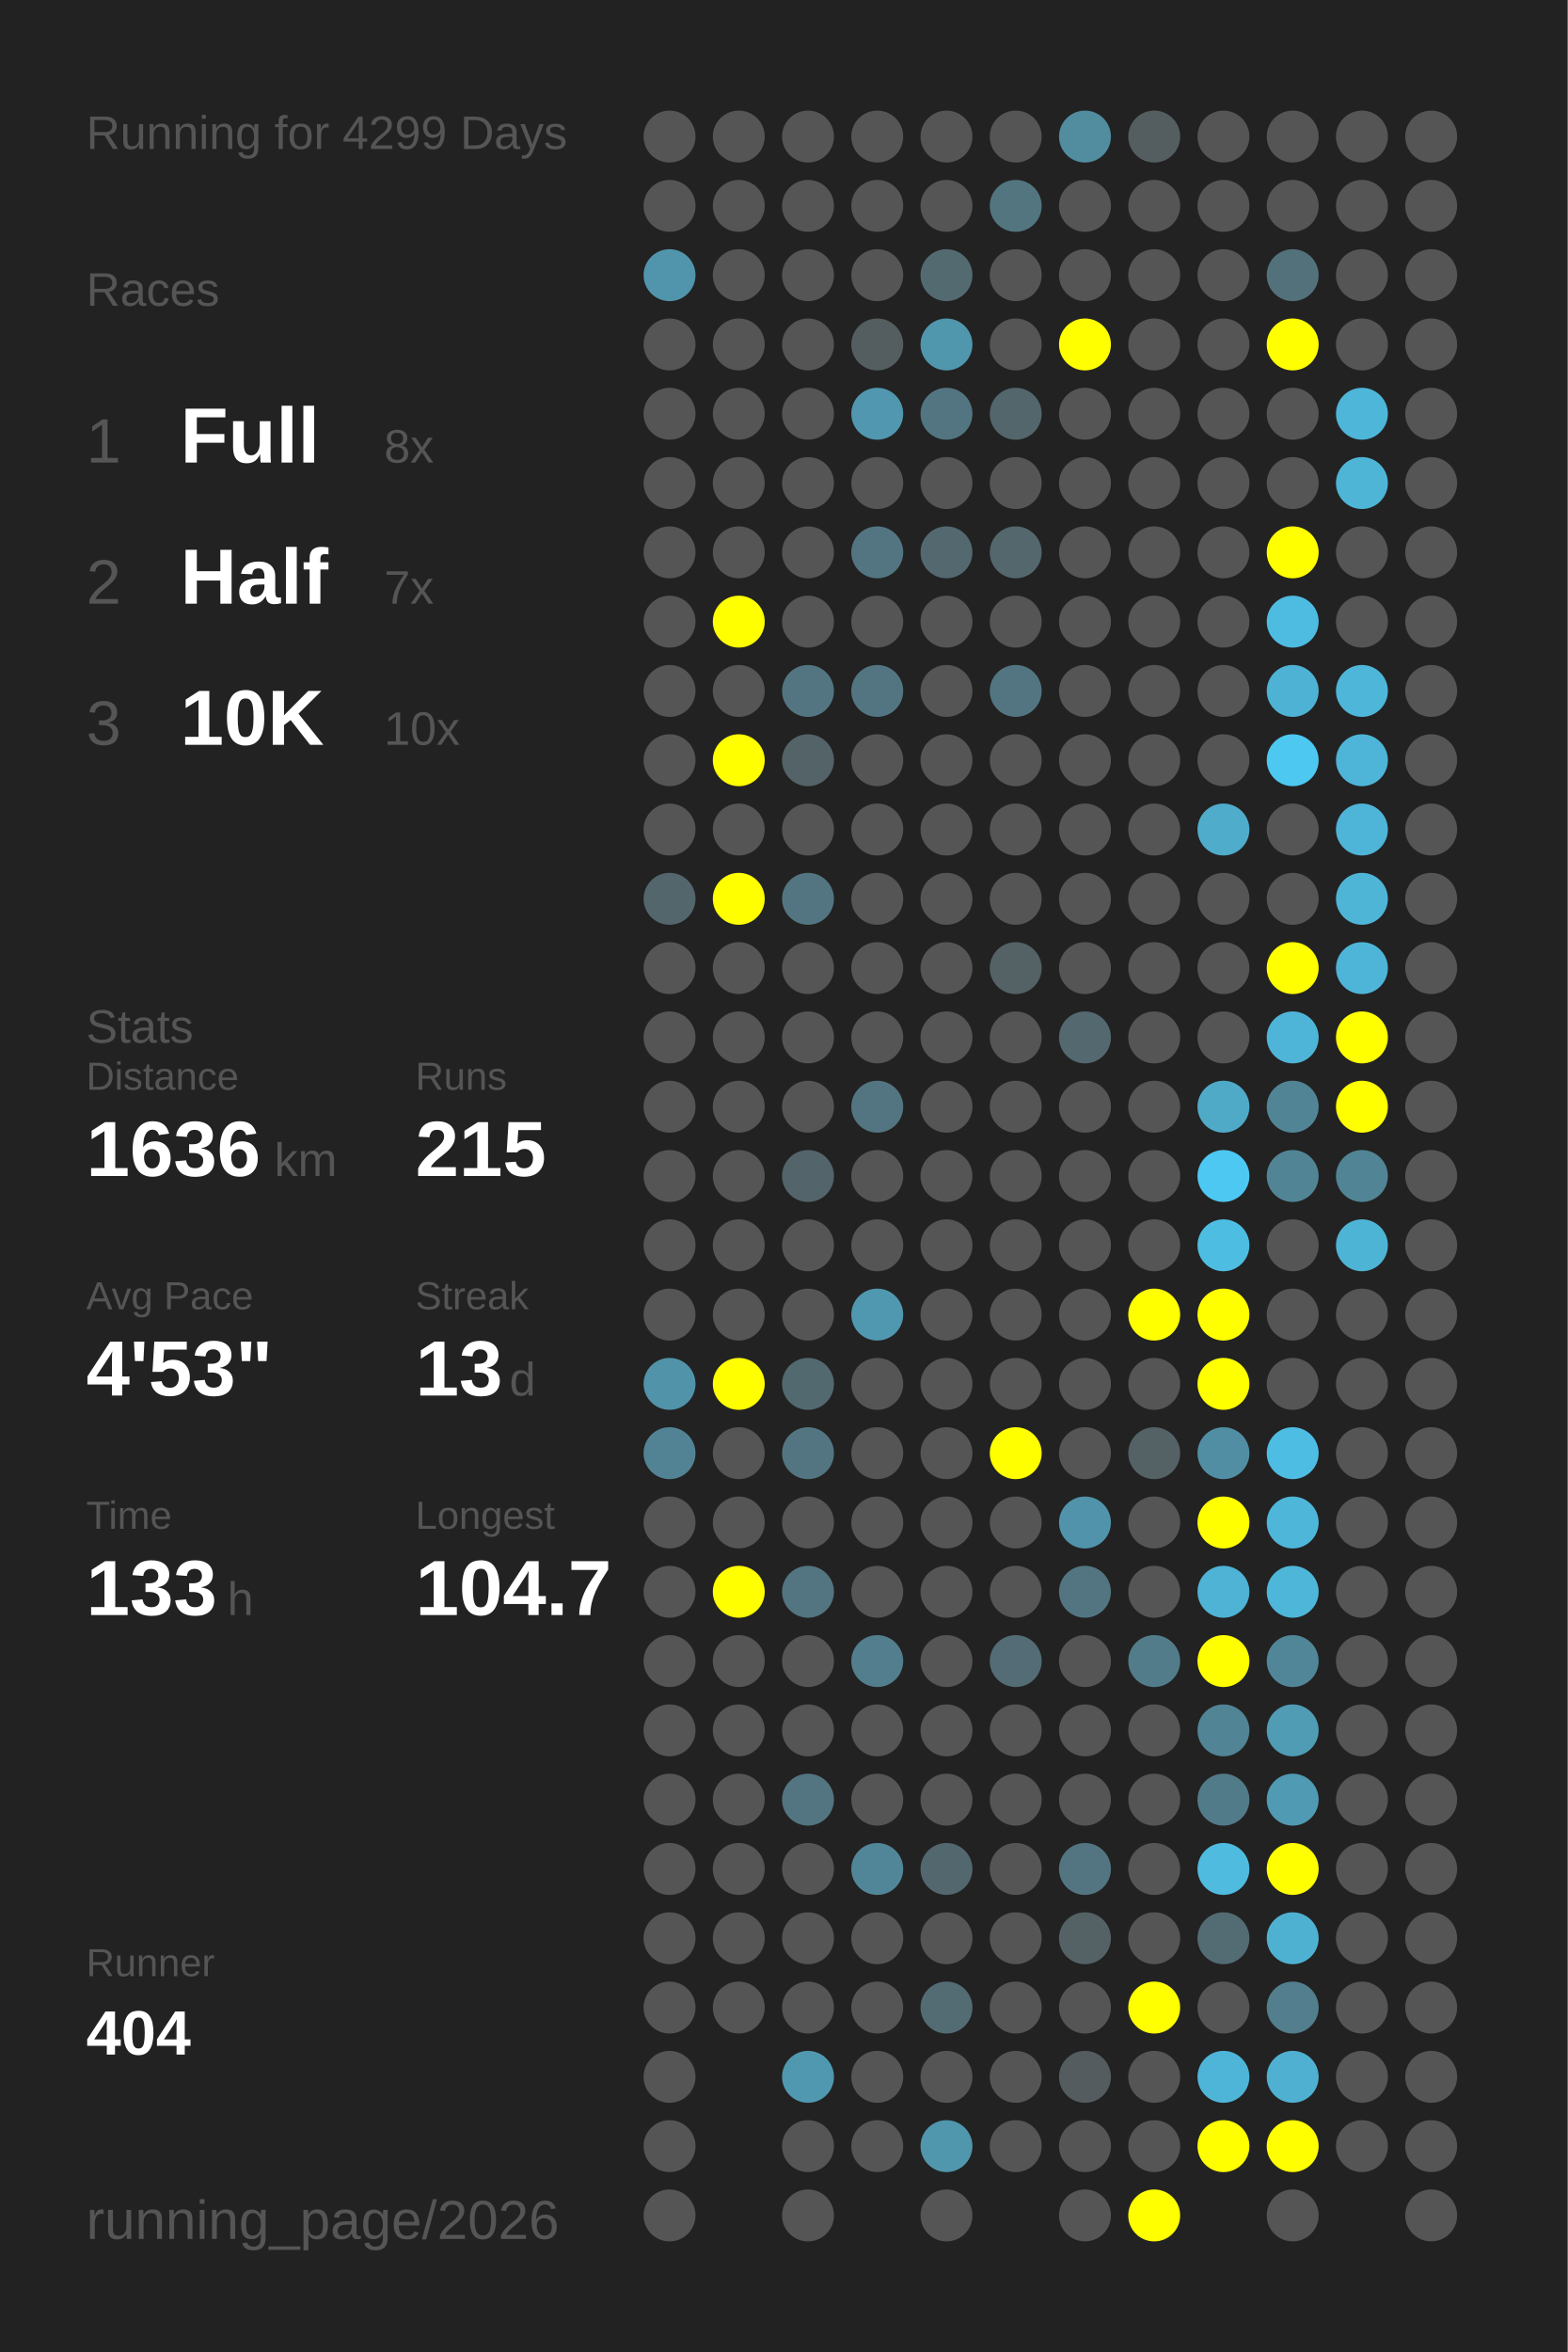
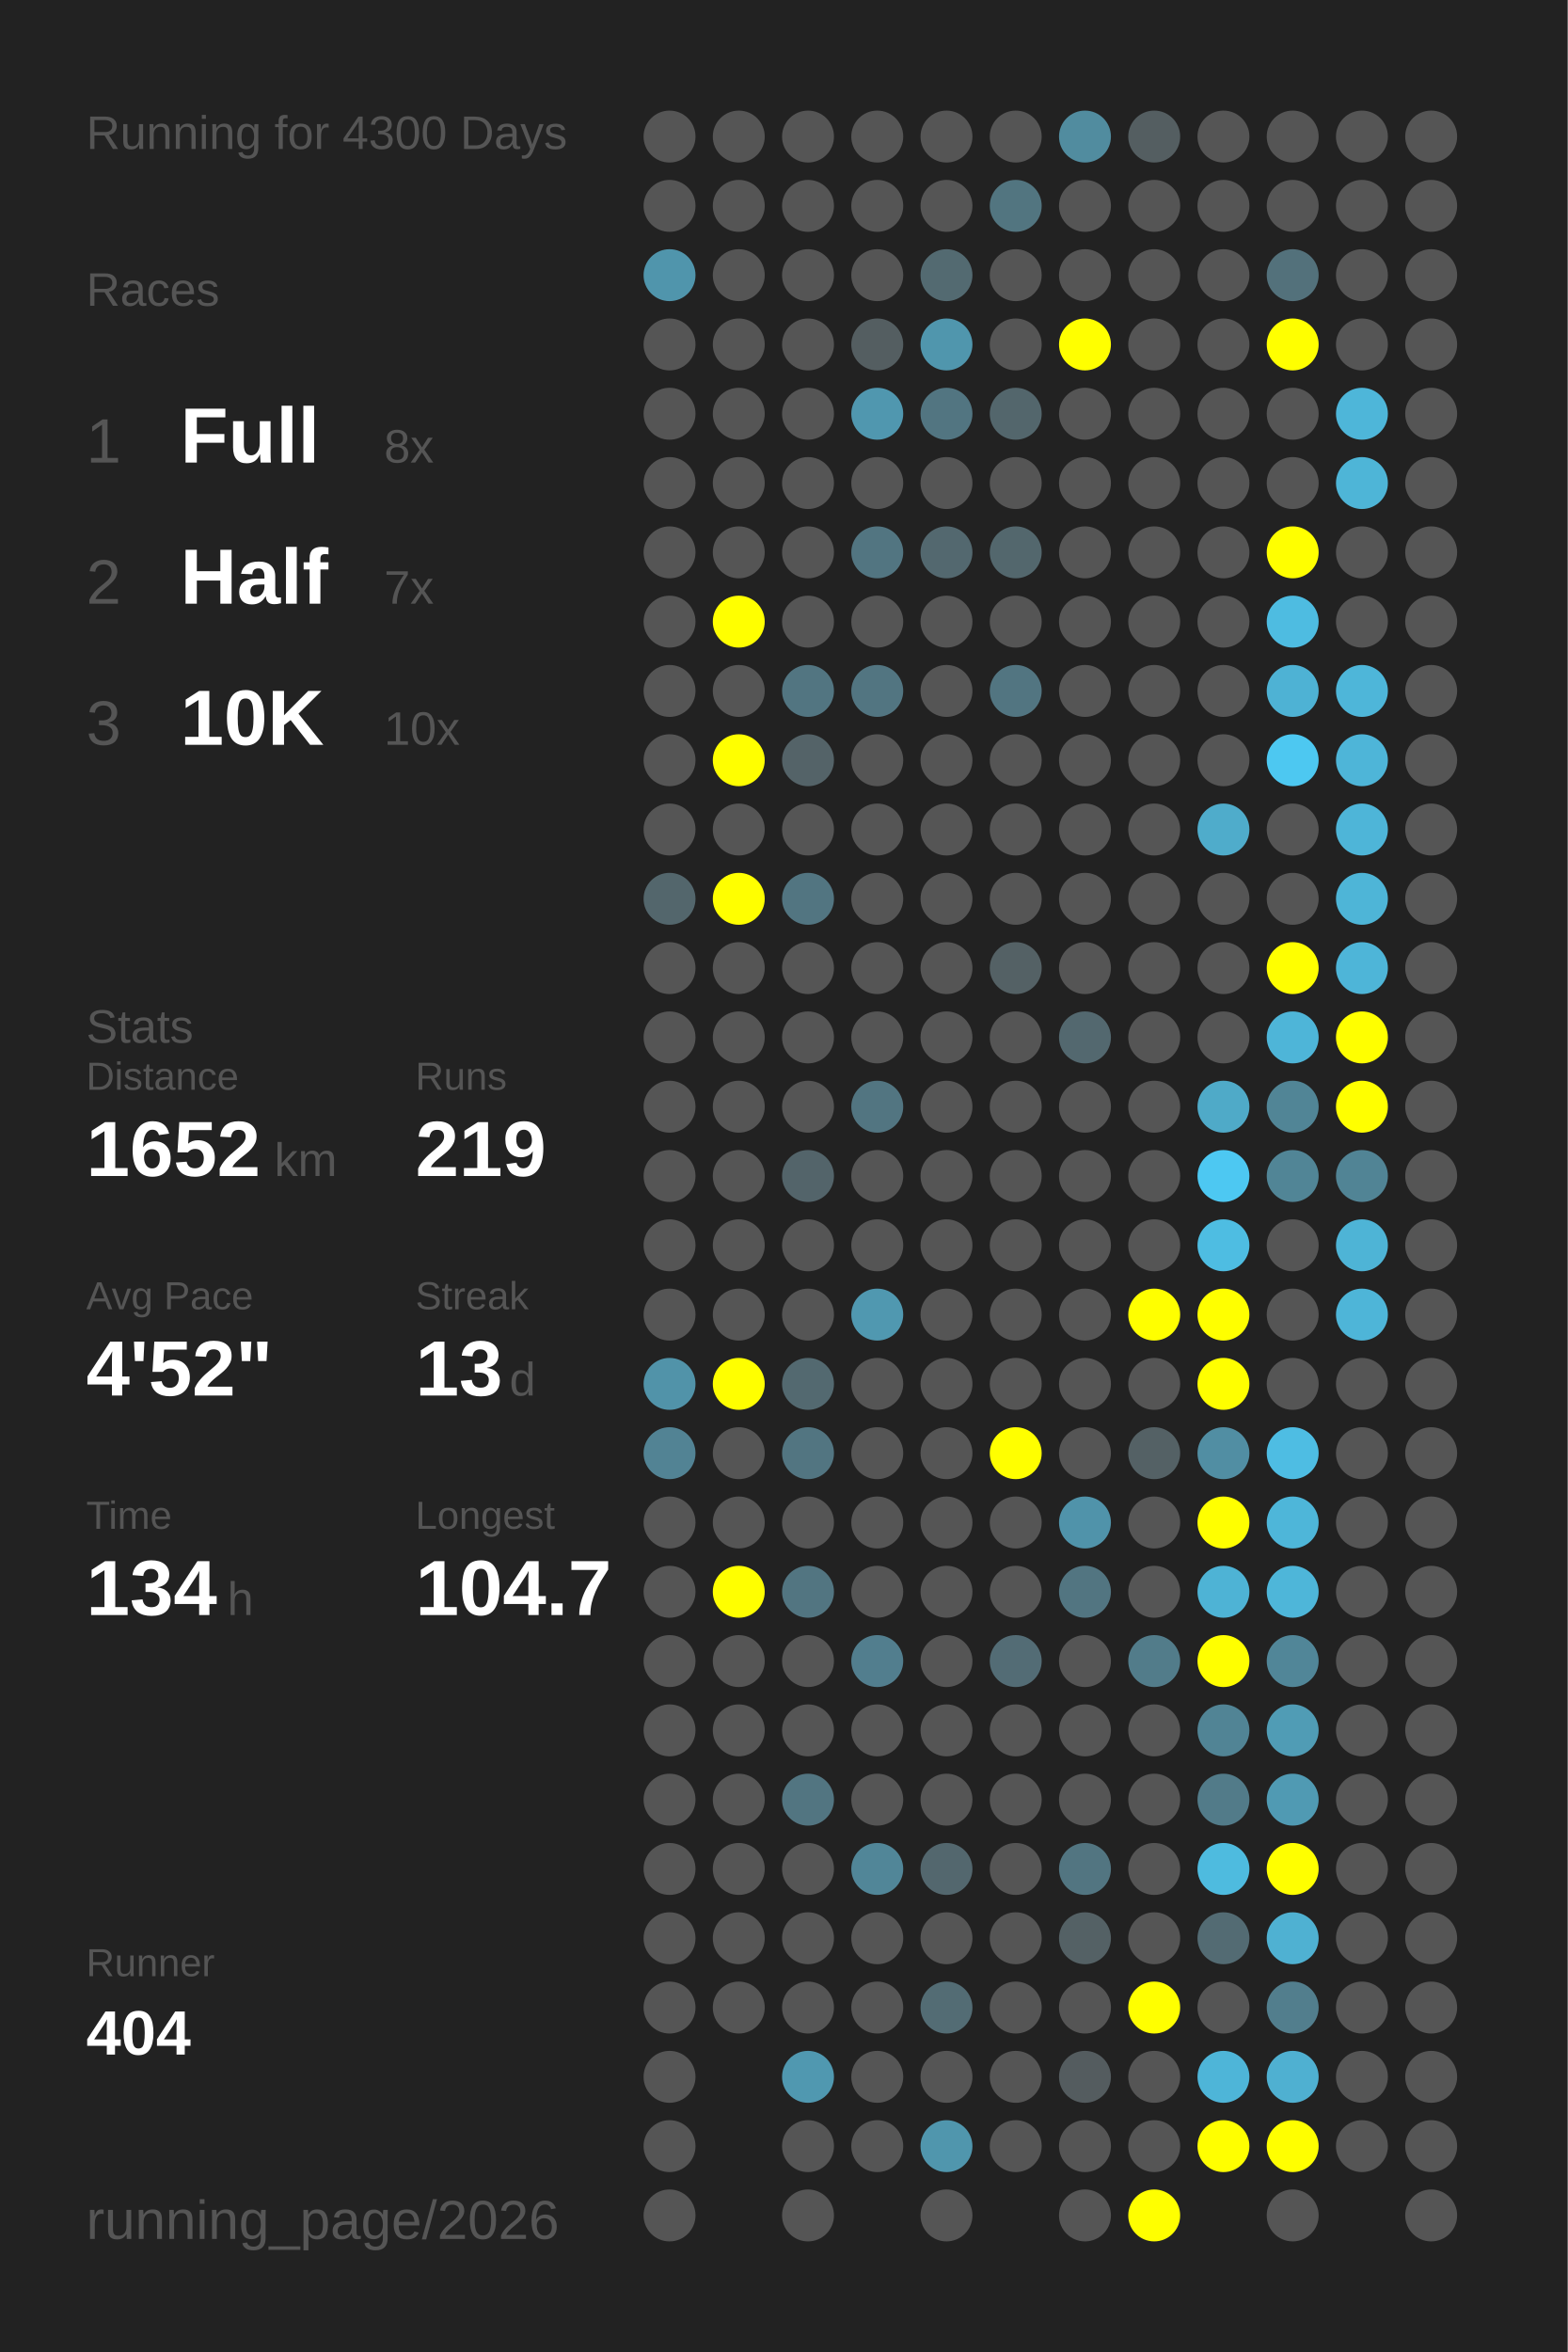
<svg xmlns="http://www.w3.org/2000/svg" baseProfile="full" height="300mm" version="1.1" viewBox="0,0,200,300" width="200mm">
  <defs />
  <rect fill="#222222" height="300" width="200" x="0" y="0" />
-   <text fill="#555555" style="font-size:6px; font-family:Arial;" x="11" y="19">Running for 4299 Days</text>
+   <text fill="#555555" style="font-size:6px; font-family:Arial;" x="11" y="19">Running for 4300 Days</text>
  <text fill="#555555" style="font-size:6px; font-family:Arial;" x="11" y="39">Races</text>
  <text fill="#555555" style="font-size:8px; font-family:Arial;" x="11" y="59">1</text>
  <text fill="#FFFFFF" style="font-size:10px; font-family:Arial; font-weight:bold;" x="23" y="59">Full</text>
  <text fill="#555555" style="font-size:6px; font-family:Arial;" x="49" y="59">8x</text>
  <text fill="#555555" style="font-size:8px; font-family:Arial;" x="11" y="77">2</text>
  <text fill="#FFFFFF" style="font-size:10px; font-family:Arial; font-weight:bold;" x="23" y="77">Half</text>
  <text fill="#555555" style="font-size:6px; font-family:Arial;" x="49" y="77">7x</text>
  <text fill="#555555" style="font-size:8px; font-family:Arial;" x="11" y="95">3</text>
  <text fill="#FFFFFF" style="font-size:10px; font-family:Arial; font-weight:bold;" x="23" y="95">10K</text>
  <text fill="#555555" style="font-size:6px; font-family:Arial;" x="49" y="95">10x</text>
  <text fill="#555555" style="font-size:6px; font-family:Arial;" x="11" y="133">Stats</text>
  <text fill="#555555" style="font-size:5px; font-family:Arial;" x="11" y="139">Distance</text>
-   <text fill="#FFFFFF" style="font-size:10px; font-family:Arial; font-weight:bold;" x="11" y="150">1636</text>
+   <text fill="#FFFFFF" style="font-size:10px; font-family:Arial; font-weight:bold;" x="11" y="150">1652</text>
  <text fill="#555555" style="font-size:6px; font-family:Arial;" x="35" y="150">km</text>
  <text fill="#555555" style="font-size:5px; font-family:Arial;" x="53" y="139">Runs</text>
-   <text fill="#FFFFFF" style="font-size:10px; font-family:Arial; font-weight:bold;" x="53" y="150">215</text>
+   <text fill="#FFFFFF" style="font-size:10px; font-family:Arial; font-weight:bold;" x="53" y="150">219</text>
  <text fill="#555555" style="font-size:5px; font-family:Arial;" x="11" y="167">Avg Pace</text>
-   <text fill="#FFFFFF" style="font-size:10px; font-family:Arial; font-weight:bold;" x="11" y="178">4'53"</text>
+   <text fill="#FFFFFF" style="font-size:10px; font-family:Arial; font-weight:bold;" x="11" y="178">4'52"</text>
  <text fill="#555555" style="font-size:5px; font-family:Arial;" x="53" y="167">Streak</text>
  <text fill="#FFFFFF" style="font-size:10px; font-family:Arial; font-weight:bold;" x="53" y="178">13</text>
  <text fill="#555555" style="font-size:6px; font-family:Arial;" x="65" y="178">d</text>
  <text fill="#555555" style="font-size:5px; font-family:Arial;" x="11" y="195">Time</text>
-   <text fill="#FFFFFF" style="font-size:10px; font-family:Arial; font-weight:bold;" x="11" y="206">133</text>
+   <text fill="#FFFFFF" style="font-size:10px; font-family:Arial; font-weight:bold;" x="11" y="206">134</text>
  <text fill="#555555" style="font-size:6px; font-family:Arial;" x="29" y="206">h</text>
  <text fill="#555555" style="font-size:5px; font-family:Arial;" x="53" y="195">Longest</text>
  <text fill="#FFFFFF" style="font-size:10px; font-family:Arial; font-weight:bold;" x="53" y="206">104.7</text>
  <text fill="#555555" style="font-size:5px; font-family:Arial;" x="11" y="252.065">Runner</text>
  <text fill="#FFFFFF" style="font-size:8px; font-family:Arial; font-weight:bold;" x="11" y="262.065">404</text>
  <text fill="#555555" style="font-size:7px; font-family:Arial;" x="11" y="285.581">running_page/2026</text>
  <circle cx="85.417" cy="17.419" fill="#555555" r="3.312" />
  <circle cx="85.417" cy="26.258" fill="#555555" r="3.312" />
  <circle cx="85.417" cy="35.097" fill="#5095ac" r="3.312" />
  <circle cx="85.417" cy="43.935" fill="#555555" r="3.312" />
  <circle cx="85.417" cy="52.774" fill="#555555" r="3.312" />
  <circle cx="85.417" cy="61.613" fill="#555555" r="3.312" />
  <circle cx="85.417" cy="70.452" fill="#555555" r="3.312" />
  <circle cx="85.417" cy="79.29" fill="#555555" r="3.312" />
  <circle cx="85.417" cy="88.129" fill="#555555" r="3.312" />
  <circle cx="85.417" cy="96.968" fill="#555555" r="3.312" />
  <circle cx="85.417" cy="105.806" fill="#555555" r="3.312" />
  <circle cx="85.417" cy="114.645" fill="#53666c" r="3.312" />
  <circle cx="85.417" cy="123.484" fill="#555555" r="3.312" />
  <circle cx="85.417" cy="132.323" fill="#555555" r="3.312" />
  <circle cx="85.417" cy="141.161" fill="#555555" r="3.312" />
  <circle cx="85.417" cy="150" fill="#555555" r="3.312" />
  <circle cx="85.417" cy="158.839" fill="#555555" r="3.312" />
  <circle cx="85.417" cy="167.677" fill="#555555" r="3.312" />
  <circle cx="85.417" cy="176.516" fill="#5193a9" r="3.312" />
  <circle cx="85.417" cy="185.355" fill="#528394" r="3.312" />
  <circle cx="85.417" cy="194.194" fill="#555555" r="3.312" />
  <circle cx="85.417" cy="203.032" fill="#555555" r="3.312" />
  <circle cx="85.417" cy="211.871" fill="#555555" r="3.312" />
  <circle cx="85.417" cy="220.71" fill="#555555" r="3.312" />
  <circle cx="85.417" cy="229.548" fill="#555555" r="3.312" />
  <circle cx="85.417" cy="238.387" fill="#555555" r="3.312" />
  <circle cx="85.417" cy="247.226" fill="#555555" r="3.312" />
  <circle cx="85.417" cy="256.065" fill="#555555" r="3.312" />
  <circle cx="85.417" cy="264.903" fill="#555555" r="3.312" />
  <circle cx="85.417" cy="273.742" fill="#555555" r="3.312" />
  <circle cx="85.417" cy="282.581" fill="#555555" r="3.312" />
  <circle cx="94.25" cy="17.419" fill="#555555" r="3.312" />
  <circle cx="94.25" cy="26.258" fill="#555555" r="3.312" />
  <circle cx="94.25" cy="35.097" fill="#555555" r="3.312" />
  <circle cx="94.25" cy="43.935" fill="#555555" r="3.312" />
  <circle cx="94.25" cy="52.774" fill="#555555" r="3.312" />
  <circle cx="94.25" cy="61.613" fill="#555555" r="3.312" />
  <circle cx="94.25" cy="70.452" fill="#555555" r="3.312" />
  <circle cx="94.25" cy="79.29" fill="#FFFF00" r="3.312" />
  <circle cx="94.25" cy="88.129" fill="#555555" r="3.312" />
  <circle cx="94.25" cy="96.968" fill="#FFFF00" r="3.312" />
  <circle cx="94.25" cy="105.806" fill="#555555" r="3.312" />
  <circle cx="94.25" cy="114.645" fill="#FFFF00" r="3.312" />
  <circle cx="94.25" cy="123.484" fill="#555555" r="3.312" />
  <circle cx="94.25" cy="132.323" fill="#555555" r="3.312" />
  <circle cx="94.25" cy="141.161" fill="#555555" r="3.312" />
  <circle cx="94.25" cy="150" fill="#555555" r="3.312" />
  <circle cx="94.25" cy="158.839" fill="#555555" r="3.312" />
  <circle cx="94.25" cy="167.677" fill="#555555" r="3.312" />
  <circle cx="94.25" cy="176.516" fill="#FFFF00" r="3.312" />
  <circle cx="94.25" cy="185.355" fill="#555555" r="3.312" />
  <circle cx="94.25" cy="194.194" fill="#555555" r="3.312" />
  <circle cx="94.25" cy="203.032" fill="#FFFF00" r="3.312" />
  <circle cx="94.25" cy="211.871" fill="#555555" r="3.312" />
  <circle cx="94.25" cy="220.71" fill="#555555" r="3.312" />
  <circle cx="94.25" cy="229.548" fill="#555555" r="3.312" />
  <circle cx="94.25" cy="238.387" fill="#555555" r="3.312" />
  <circle cx="94.25" cy="247.226" fill="#555555" r="3.312" />
  <circle cx="94.25" cy="256.065" fill="#555555" r="3.312" />
  <circle cx="103.083" cy="17.419" fill="#555555" r="3.312" />
  <circle cx="103.083" cy="26.258" fill="#555555" r="3.312" />
  <circle cx="103.083" cy="35.097" fill="#555555" r="3.312" />
  <circle cx="103.083" cy="43.935" fill="#555555" r="3.312" />
  <circle cx="103.083" cy="52.774" fill="#555555" r="3.312" />
  <circle cx="103.083" cy="61.613" fill="#555555" r="3.312" />
  <circle cx="103.083" cy="70.452" fill="#555555" r="3.312" />
  <circle cx="103.083" cy="79.29" fill="#555555" r="3.312" />
  <circle cx="103.083" cy="88.129" fill="#527581" r="3.312" />
  <circle cx="103.083" cy="96.968" fill="#546368" r="3.312" />
  <circle cx="103.083" cy="105.806" fill="#555555" r="3.312" />
  <circle cx="103.083" cy="114.645" fill="#527581" r="3.312" />
  <circle cx="103.083" cy="123.484" fill="#555555" r="3.312" />
  <circle cx="103.083" cy="132.323" fill="#555555" r="3.312" />
  <circle cx="103.083" cy="141.161" fill="#555555" r="3.312" />
  <circle cx="103.083" cy="150" fill="#53646a" r="3.312" />
  <circle cx="103.083" cy="158.839" fill="#555555" r="3.312" />
  <circle cx="103.083" cy="167.677" fill="#555555" r="3.312" />
  <circle cx="103.083" cy="176.516" fill="#536970" r="3.312" />
  <circle cx="103.083" cy="185.355" fill="#527581" r="3.312" />
  <circle cx="103.083" cy="194.194" fill="#555555" r="3.312" />
  <circle cx="103.083" cy="203.032" fill="#527581" r="3.312" />
  <circle cx="103.083" cy="211.871" fill="#555555" r="3.312" />
  <circle cx="103.083" cy="220.71" fill="#555555" r="3.312" />
  <circle cx="103.083" cy="229.548" fill="#527581" r="3.312" />
  <circle cx="103.083" cy="238.387" fill="#555555" r="3.312" />
  <circle cx="103.083" cy="247.226" fill="#555555" r="3.312" />
  <circle cx="103.083" cy="256.065" fill="#555555" r="3.312" />
  <circle cx="103.083" cy="264.903" fill="#5098b0" r="3.312" />
  <circle cx="103.083" cy="273.742" fill="#555555" r="3.312" />
  <circle cx="103.083" cy="282.581" fill="#555555" r="3.312" />
  <circle cx="111.917" cy="17.419" fill="#555555" r="3.312" />
  <circle cx="111.917" cy="26.258" fill="#555555" r="3.312" />
  <circle cx="111.917" cy="35.097" fill="#555555" r="3.312" />
  <circle cx="111.917" cy="43.935" fill="#545e61" r="3.312" />
  <circle cx="111.917" cy="52.774" fill="#5097af" r="3.312" />
  <circle cx="111.917" cy="61.613" fill="#555555" r="3.312" />
  <circle cx="111.917" cy="70.452" fill="#527581" r="3.312" />
  <circle cx="111.917" cy="79.29" fill="#555555" r="3.312" />
  <circle cx="111.917" cy="88.129" fill="#527581" r="3.312" />
  <circle cx="111.917" cy="96.968" fill="#555555" r="3.312" />
  <circle cx="111.917" cy="105.806" fill="#555555" r="3.312" />
  <circle cx="111.917" cy="114.645" fill="#555555" r="3.312" />
  <circle cx="111.917" cy="123.484" fill="#555555" r="3.312" />
  <circle cx="111.917" cy="132.323" fill="#555555" r="3.312" />
  <circle cx="111.917" cy="141.161" fill="#527581" r="3.312" />
  <circle cx="111.917" cy="150" fill="#555555" r="3.312" />
  <circle cx="111.917" cy="158.839" fill="#555555" r="3.312" />
  <circle cx="111.917" cy="167.677" fill="#5098b0" r="3.312" />
  <circle cx="111.917" cy="176.516" fill="#555555" r="3.312" />
  <circle cx="111.917" cy="185.355" fill="#555555" r="3.312" />
  <circle cx="111.917" cy="194.194" fill="#555555" r="3.312" />
  <circle cx="111.917" cy="203.032" fill="#555555" r="3.312" />
  <circle cx="111.917" cy="211.871" fill="#527e8e" r="3.312" />
  <circle cx="111.917" cy="220.71" fill="#555555" r="3.312" />
  <circle cx="111.917" cy="229.548" fill="#555555" r="3.312" />
  <circle cx="111.917" cy="238.387" fill="#518698" r="3.312" />
  <circle cx="111.917" cy="247.226" fill="#555555" r="3.312" />
  <circle cx="111.917" cy="256.065" fill="#555555" r="3.312" />
  <circle cx="111.917" cy="264.903" fill="#555555" r="3.312" />
  <circle cx="111.917" cy="273.742" fill="#555555" r="3.312" />
  <circle cx="120.75" cy="17.419" fill="#555555" r="3.312" />
  <circle cx="120.75" cy="26.258" fill="#555555" r="3.312" />
  <circle cx="120.75" cy="35.097" fill="#536a71" r="3.312" />
  <circle cx="120.75" cy="43.935" fill="#5096ad" r="3.312" />
  <circle cx="120.75" cy="52.774" fill="#527581" r="3.312" />
  <circle cx="120.75" cy="61.613" fill="#555555" r="3.312" />
  <circle cx="120.75" cy="70.452" fill="#53686f" r="3.312" />
  <circle cx="120.75" cy="79.29" fill="#555555" r="3.312" />
  <circle cx="120.75" cy="88.129" fill="#555555" r="3.312" />
  <circle cx="120.75" cy="96.968" fill="#555555" r="3.312" />
  <circle cx="120.75" cy="105.806" fill="#555555" r="3.312" />
  <circle cx="120.75" cy="114.645" fill="#555555" r="3.312" />
  <circle cx="120.75" cy="123.484" fill="#555555" r="3.312" />
  <circle cx="120.75" cy="132.323" fill="#555555" r="3.312" />
  <circle cx="120.75" cy="141.161" fill="#555555" r="3.312" />
  <circle cx="120.75" cy="150" fill="#555555" r="3.312" />
  <circle cx="120.75" cy="158.839" fill="#555555" r="3.312" />
  <circle cx="120.75" cy="167.677" fill="#555555" r="3.312" />
  <circle cx="120.75" cy="176.516" fill="#555555" r="3.312" />
  <circle cx="120.75" cy="185.355" fill="#555555" r="3.312" />
  <circle cx="120.75" cy="194.194" fill="#555555" r="3.312" />
  <circle cx="120.75" cy="203.032" fill="#555555" r="3.312" />
  <circle cx="120.75" cy="211.871" fill="#555555" r="3.312" />
  <circle cx="120.75" cy="220.71" fill="#555555" r="3.312" />
  <circle cx="120.75" cy="229.548" fill="#555555" r="3.312" />
  <circle cx="120.75" cy="238.387" fill="#53676e" r="3.312" />
  <circle cx="120.75" cy="247.226" fill="#555555" r="3.312" />
  <circle cx="120.75" cy="256.065" fill="#536c74" r="3.312" />
  <circle cx="120.75" cy="264.903" fill="#555555" r="3.312" />
  <circle cx="120.75" cy="273.742" fill="#5096ad" r="3.312" />
  <circle cx="120.75" cy="282.581" fill="#555555" r="3.312" />
  <circle cx="129.583" cy="17.419" fill="#555555" r="3.312" />
  <circle cx="129.583" cy="26.258" fill="#527580" r="3.312" />
  <circle cx="129.583" cy="35.097" fill="#555555" r="3.312" />
  <circle cx="129.583" cy="43.935" fill="#555555" r="3.312" />
  <circle cx="129.583" cy="52.774" fill="#53666c" r="3.312" />
  <circle cx="129.583" cy="61.613" fill="#555555" r="3.312" />
  <circle cx="129.583" cy="70.452" fill="#53676d" r="3.312" />
  <circle cx="129.583" cy="79.29" fill="#555555" r="3.312" />
  <circle cx="129.583" cy="88.129" fill="#527581" r="3.312" />
  <circle cx="129.583" cy="96.968" fill="#555555" r="3.312" />
  <circle cx="129.583" cy="105.806" fill="#555555" r="3.312" />
  <circle cx="129.583" cy="114.645" fill="#555555" r="3.312" />
  <circle cx="129.583" cy="123.484" fill="#546165" r="3.312" />
  <circle cx="129.583" cy="132.323" fill="#555555" r="3.312" />
  <circle cx="129.583" cy="141.161" fill="#555555" r="3.312" />
  <circle cx="129.583" cy="150" fill="#555555" r="3.312" />
  <circle cx="129.583" cy="158.839" fill="#555555" r="3.312" />
  <circle cx="129.583" cy="167.677" fill="#555555" r="3.312" />
  <circle cx="129.583" cy="176.516" fill="#555555" r="3.312" />
  <circle cx="129.583" cy="185.355" fill="#FFFF00" r="3.312" />
  <circle cx="129.583" cy="194.194" fill="#555555" r="3.312" />
  <circle cx="129.583" cy="203.032" fill="#555555" r="3.312" />
  <circle cx="129.583" cy="211.871" fill="#536c75" r="3.312" />
  <circle cx="129.583" cy="220.71" fill="#555555" r="3.312" />
  <circle cx="129.583" cy="229.548" fill="#555555" r="3.312" />
  <circle cx="129.583" cy="238.387" fill="#555555" r="3.312" />
  <circle cx="129.583" cy="247.226" fill="#555555" r="3.312" />
  <circle cx="129.583" cy="256.065" fill="#555555" r="3.312" />
  <circle cx="129.583" cy="264.903" fill="#555555" r="3.312" />
  <circle cx="129.583" cy="273.742" fill="#555555" r="3.312" />
  <circle cx="138.417" cy="17.419" fill="#518c9f" r="3.312" />
  <circle cx="138.417" cy="26.258" fill="#555555" r="3.312" />
  <circle cx="138.417" cy="35.097" fill="#555555" r="3.312" />
  <circle cx="138.417" cy="43.935" fill="#FFFF00" r="3.312" />
  <circle cx="138.417" cy="52.774" fill="#555555" r="3.312" />
  <circle cx="138.417" cy="61.613" fill="#555555" r="3.312" />
  <circle cx="138.417" cy="70.452" fill="#555555" r="3.312" />
  <circle cx="138.417" cy="79.29" fill="#555555" r="3.312" />
  <circle cx="138.417" cy="88.129" fill="#555555" r="3.312" />
  <circle cx="138.417" cy="96.968" fill="#555555" r="3.312" />
  <circle cx="138.417" cy="105.806" fill="#555555" r="3.312" />
  <circle cx="138.417" cy="114.645" fill="#555555" r="3.312" />
  <circle cx="138.417" cy="123.484" fill="#555555" r="3.312" />
  <circle cx="138.417" cy="132.323" fill="#53686f" r="3.312" />
  <circle cx="138.417" cy="141.161" fill="#555555" r="3.312" />
  <circle cx="138.417" cy="150" fill="#555555" r="3.312" />
  <circle cx="138.417" cy="158.839" fill="#555555" r="3.312" />
  <circle cx="138.417" cy="167.677" fill="#555555" r="3.312" />
  <circle cx="138.417" cy="176.516" fill="#555555" r="3.312" />
  <circle cx="138.417" cy="185.355" fill="#555555" r="3.312" />
  <circle cx="138.417" cy="194.194" fill="#5093aa" r="3.312" />
  <circle cx="138.417" cy="203.032" fill="#527581" r="3.312" />
  <circle cx="138.417" cy="211.871" fill="#555555" r="3.312" />
  <circle cx="138.417" cy="220.71" fill="#555555" r="3.312" />
  <circle cx="138.417" cy="229.548" fill="#555555" r="3.312" />
  <circle cx="138.417" cy="238.387" fill="#527581" r="3.312" />
  <circle cx="138.417" cy="247.226" fill="#546165" r="3.312" />
  <circle cx="138.417" cy="256.065" fill="#555555" r="3.312" />
  <circle cx="138.417" cy="264.903" fill="#545c5f" r="3.312" />
  <circle cx="138.417" cy="273.742" fill="#555555" r="3.312" />
  <circle cx="138.417" cy="282.581" fill="#555555" r="3.312" />
  <circle cx="147.25" cy="17.419" fill="#545e61" r="3.312" />
  <circle cx="147.25" cy="26.258" fill="#555555" r="3.312" />
  <circle cx="147.25" cy="35.097" fill="#555555" r="3.312" />
  <circle cx="147.25" cy="43.935" fill="#555555" r="3.312" />
  <circle cx="147.25" cy="52.774" fill="#555555" r="3.312" />
  <circle cx="147.25" cy="61.613" fill="#555555" r="3.312" />
  <circle cx="147.25" cy="70.452" fill="#555555" r="3.312" />
  <circle cx="147.25" cy="79.29" fill="#555555" r="3.312" />
  <circle cx="147.25" cy="88.129" fill="#555555" r="3.312" />
  <circle cx="147.25" cy="96.968" fill="#555555" r="3.312" />
  <circle cx="147.25" cy="105.806" fill="#555555" r="3.312" />
  <circle cx="147.25" cy="114.645" fill="#555555" r="3.312" />
  <circle cx="147.25" cy="123.484" fill="#555555" r="3.312" />
  <circle cx="147.25" cy="132.323" fill="#555555" r="3.312" />
  <circle cx="147.25" cy="141.161" fill="#555555" r="3.312" />
  <circle cx="147.25" cy="150" fill="#555555" r="3.312" />
  <circle cx="147.25" cy="158.839" fill="#555555" r="3.312" />
  <circle cx="147.25" cy="167.677" fill="#FFFF00" r="3.312" />
  <circle cx="147.25" cy="176.516" fill="#555555" r="3.312" />
  <circle cx="147.25" cy="185.355" fill="#546165" r="3.312" />
  <circle cx="147.25" cy="194.194" fill="#555555" r="3.312" />
  <circle cx="147.25" cy="203.032" fill="#555555" r="3.312" />
  <circle cx="147.25" cy="211.871" fill="#527c8a" r="3.312" />
  <circle cx="147.25" cy="220.71" fill="#555555" r="3.312" />
  <circle cx="147.25" cy="229.548" fill="#555555" r="3.312" />
  <circle cx="147.25" cy="238.387" fill="#555555" r="3.312" />
  <circle cx="147.25" cy="247.226" fill="#555555" r="3.312" />
  <circle cx="147.25" cy="256.065" fill="#FFFF00" r="3.312" />
  <circle cx="147.25" cy="264.903" fill="#555555" r="3.312" />
  <circle cx="147.25" cy="273.742" fill="#555555" r="3.312" />
  <circle cx="147.25" cy="282.581" fill="#FFFF00" r="3.312" />
  <circle cx="156.083" cy="17.419" fill="#555555" r="3.312" />
  <circle cx="156.083" cy="26.258" fill="#555555" r="3.312" />
  <circle cx="156.083" cy="35.097" fill="#555555" r="3.312" />
  <circle cx="156.083" cy="43.935" fill="#555555" r="3.312" />
  <circle cx="156.083" cy="52.774" fill="#555555" r="3.312" />
  <circle cx="156.083" cy="61.613" fill="#555555" r="3.312" />
  <circle cx="156.083" cy="70.452" fill="#555555" r="3.312" />
  <circle cx="156.083" cy="79.29" fill="#555555" r="3.312" />
  <circle cx="156.083" cy="88.129" fill="#555555" r="3.312" />
  <circle cx="156.083" cy="96.968" fill="#555555" r="3.312" />
  <circle cx="156.083" cy="105.806" fill="#4faccb" r="3.312" />
  <circle cx="156.083" cy="114.645" fill="#555555" r="3.312" />
  <circle cx="156.083" cy="123.484" fill="#555555" r="3.312" />
  <circle cx="156.083" cy="132.323" fill="#555555" r="3.312" />
  <circle cx="156.083" cy="141.161" fill="#4faac8" r="3.312" />
  <circle cx="156.083" cy="150" fill="#4dc8f2" r="3.312" />
  <circle cx="156.083" cy="158.839" fill="#4ebde2" r="3.312" />
  <circle cx="156.083" cy="167.677" fill="#FFFF00" r="3.312" />
  <circle cx="156.083" cy="176.516" fill="#FFFF00" r="3.312" />
  <circle cx="156.083" cy="185.355" fill="#518ea3" r="3.312" />
  <circle cx="156.083" cy="194.194" fill="#FFFF00" r="3.312" />
  <circle cx="156.083" cy="203.032" fill="#4eb3d5" r="3.312" />
  <circle cx="156.083" cy="211.871" fill="#FFFF00" r="3.312" />
  <circle cx="156.083" cy="220.71" fill="#518495" r="3.312" />
  <circle cx="156.083" cy="229.548" fill="#527b89" r="3.312" />
  <circle cx="156.083" cy="238.387" fill="#4ebbdf" r="3.312" />
  <circle cx="156.083" cy="247.226" fill="#536b73" r="3.312" />
  <circle cx="156.083" cy="256.065" fill="#555555" r="3.312" />
  <circle cx="156.083" cy="264.903" fill="#4eb5d8" r="3.312" />
  <circle cx="156.083" cy="273.742" fill="#FFFF00" r="3.312" />
  <circle cx="164.917" cy="17.419" fill="#555555" r="3.312" />
  <circle cx="164.917" cy="26.258" fill="#555555" r="3.312" />
  <circle cx="164.917" cy="35.097" fill="#53717b" r="3.312" />
  <circle cx="164.917" cy="43.935" fill="#FFFF00" r="3.312" />
  <circle cx="164.917" cy="52.774" fill="#555555" r="3.312" />
  <circle cx="164.917" cy="61.613" fill="#555555" r="3.312" />
  <circle cx="164.917" cy="70.452" fill="#FFFF00" r="3.312" />
  <circle cx="164.917" cy="79.29" fill="#4ebce1" r="3.312" />
  <circle cx="164.917" cy="88.129" fill="#4eb2d4" r="3.312" />
  <circle cx="164.917" cy="96.968" fill="#4dc8f1" r="3.312" />
  <circle cx="164.917" cy="105.806" fill="#555555" r="3.312" />
  <circle cx="164.917" cy="114.645" fill="#555555" r="3.312" />
  <circle cx="164.917" cy="123.484" fill="#FFFF00" r="3.312" />
  <circle cx="164.917" cy="132.323" fill="#4eb5d8" r="3.312" />
  <circle cx="164.917" cy="141.161" fill="#518596" r="3.312" />
  <circle cx="164.917" cy="150" fill="#518596" r="3.312" />
  <circle cx="164.917" cy="158.839" fill="#555555" r="3.312" />
  <circle cx="164.917" cy="167.677" fill="#555555" r="3.312" />
  <circle cx="164.917" cy="176.516" fill="#555555" r="3.312" />
  <circle cx="164.917" cy="185.355" fill="#4ebde3" r="3.312" />
  <circle cx="164.917" cy="194.194" fill="#4eb6d9" r="3.312" />
  <circle cx="164.917" cy="203.032" fill="#4eb6d9" r="3.312" />
  <circle cx="164.917" cy="211.871" fill="#518698" r="3.312" />
  <circle cx="164.917" cy="220.71" fill="#509cb5" r="3.312" />
  <circle cx="164.917" cy="229.548" fill="#509ab3" r="3.312" />
  <circle cx="164.917" cy="238.387" fill="#FFFF00" r="3.312" />
  <circle cx="164.917" cy="247.226" fill="#4fb1d2" r="3.312" />
  <circle cx="164.917" cy="256.065" fill="#527e8d" r="3.312" />
  <circle cx="164.917" cy="264.903" fill="#4fb0d1" r="3.312" />
  <circle cx="164.917" cy="273.742" fill="#FFFF00" r="3.312" />
  <circle cx="164.917" cy="282.581" fill="#555555" r="3.312" />
  <circle cx="173.75" cy="17.419" fill="#555555" r="3.312" />
  <circle cx="173.75" cy="26.258" fill="#555555" r="3.312" />
  <circle cx="173.75" cy="35.097" fill="#555555" r="3.312" />
  <circle cx="173.75" cy="43.935" fill="#555555" r="3.312" />
  <circle cx="173.75" cy="52.774" fill="#4eb6d9" r="3.312" />
  <circle cx="173.75" cy="61.613" fill="#4eb5d7" r="3.312" />
  <circle cx="173.75" cy="70.452" fill="#555555" r="3.312" />
  <circle cx="173.75" cy="79.29" fill="#555555" r="3.312" />
  <circle cx="173.75" cy="88.129" fill="#4eb6d9" r="3.312" />
  <circle cx="173.75" cy="96.968" fill="#4eb5d8" r="3.312" />
  <circle cx="173.75" cy="105.806" fill="#4eb5d8" r="3.312" />
  <circle cx="173.75" cy="114.645" fill="#4eb5d7" r="3.312" />
  <circle cx="173.75" cy="123.484" fill="#4eb5d8" r="3.312" />
  <circle cx="173.75" cy="132.323" fill="#FFFF00" r="3.312" />
  <circle cx="173.75" cy="141.161" fill="#FFFF00" r="3.312" />
  <circle cx="173.75" cy="150" fill="#518495" r="3.312" />
  <circle cx="173.75" cy="158.839" fill="#4eb4d6" r="3.312" />
-   <circle cx="173.75" cy="167.677" fill="#555555" r="3.312" />
+   <circle cx="173.75" cy="167.677" fill="#4eb5d8" r="3.312" />
  <circle cx="173.75" cy="176.516" fill="#555555" r="3.312" />
  <circle cx="173.75" cy="185.355" fill="#555555" r="3.312" />
  <circle cx="173.75" cy="194.194" fill="#555555" r="3.312" />
  <circle cx="173.75" cy="203.032" fill="#555555" r="3.312" />
  <circle cx="173.75" cy="211.871" fill="#555555" r="3.312" />
  <circle cx="173.75" cy="220.71" fill="#555555" r="3.312" />
  <circle cx="173.75" cy="229.548" fill="#555555" r="3.312" />
  <circle cx="173.75" cy="238.387" fill="#555555" r="3.312" />
  <circle cx="173.75" cy="247.226" fill="#555555" r="3.312" />
  <circle cx="173.75" cy="256.065" fill="#555555" r="3.312" />
  <circle cx="173.75" cy="264.903" fill="#555555" r="3.312" />
  <circle cx="173.75" cy="273.742" fill="#555555" r="3.312" />
  <circle cx="182.583" cy="17.419" fill="#555555" r="3.312" />
  <circle cx="182.583" cy="26.258" fill="#555555" r="3.312" />
  <circle cx="182.583" cy="35.097" fill="#555555" r="3.312" />
  <circle cx="182.583" cy="43.935" fill="#555555" r="3.312" />
  <circle cx="182.583" cy="52.774" fill="#555555" r="3.312" />
  <circle cx="182.583" cy="61.613" fill="#555555" r="3.312" />
  <circle cx="182.583" cy="70.452" fill="#555555" r="3.312" />
  <circle cx="182.583" cy="79.29" fill="#555555" r="3.312" />
  <circle cx="182.583" cy="88.129" fill="#555555" r="3.312" />
  <circle cx="182.583" cy="96.968" fill="#555555" r="3.312" />
  <circle cx="182.583" cy="105.806" fill="#555555" r="3.312" />
  <circle cx="182.583" cy="114.645" fill="#555555" r="3.312" />
  <circle cx="182.583" cy="123.484" fill="#555555" r="3.312" />
  <circle cx="182.583" cy="132.323" fill="#555555" r="3.312" />
  <circle cx="182.583" cy="141.161" fill="#555555" r="3.312" />
  <circle cx="182.583" cy="150" fill="#555555" r="3.312" />
  <circle cx="182.583" cy="158.839" fill="#555555" r="3.312" />
  <circle cx="182.583" cy="167.677" fill="#555555" r="3.312" />
  <circle cx="182.583" cy="176.516" fill="#555555" r="3.312" />
  <circle cx="182.583" cy="185.355" fill="#555555" r="3.312" />
  <circle cx="182.583" cy="194.194" fill="#555555" r="3.312" />
  <circle cx="182.583" cy="203.032" fill="#555555" r="3.312" />
  <circle cx="182.583" cy="211.871" fill="#555555" r="3.312" />
  <circle cx="182.583" cy="220.71" fill="#555555" r="3.312" />
  <circle cx="182.583" cy="229.548" fill="#555555" r="3.312" />
  <circle cx="182.583" cy="238.387" fill="#555555" r="3.312" />
  <circle cx="182.583" cy="247.226" fill="#555555" r="3.312" />
  <circle cx="182.583" cy="256.065" fill="#555555" r="3.312" />
  <circle cx="182.583" cy="264.903" fill="#555555" r="3.312" />
  <circle cx="182.583" cy="273.742" fill="#555555" r="3.312" />
  <circle cx="182.583" cy="282.581" fill="#555555" r="3.312" />
</svg>
